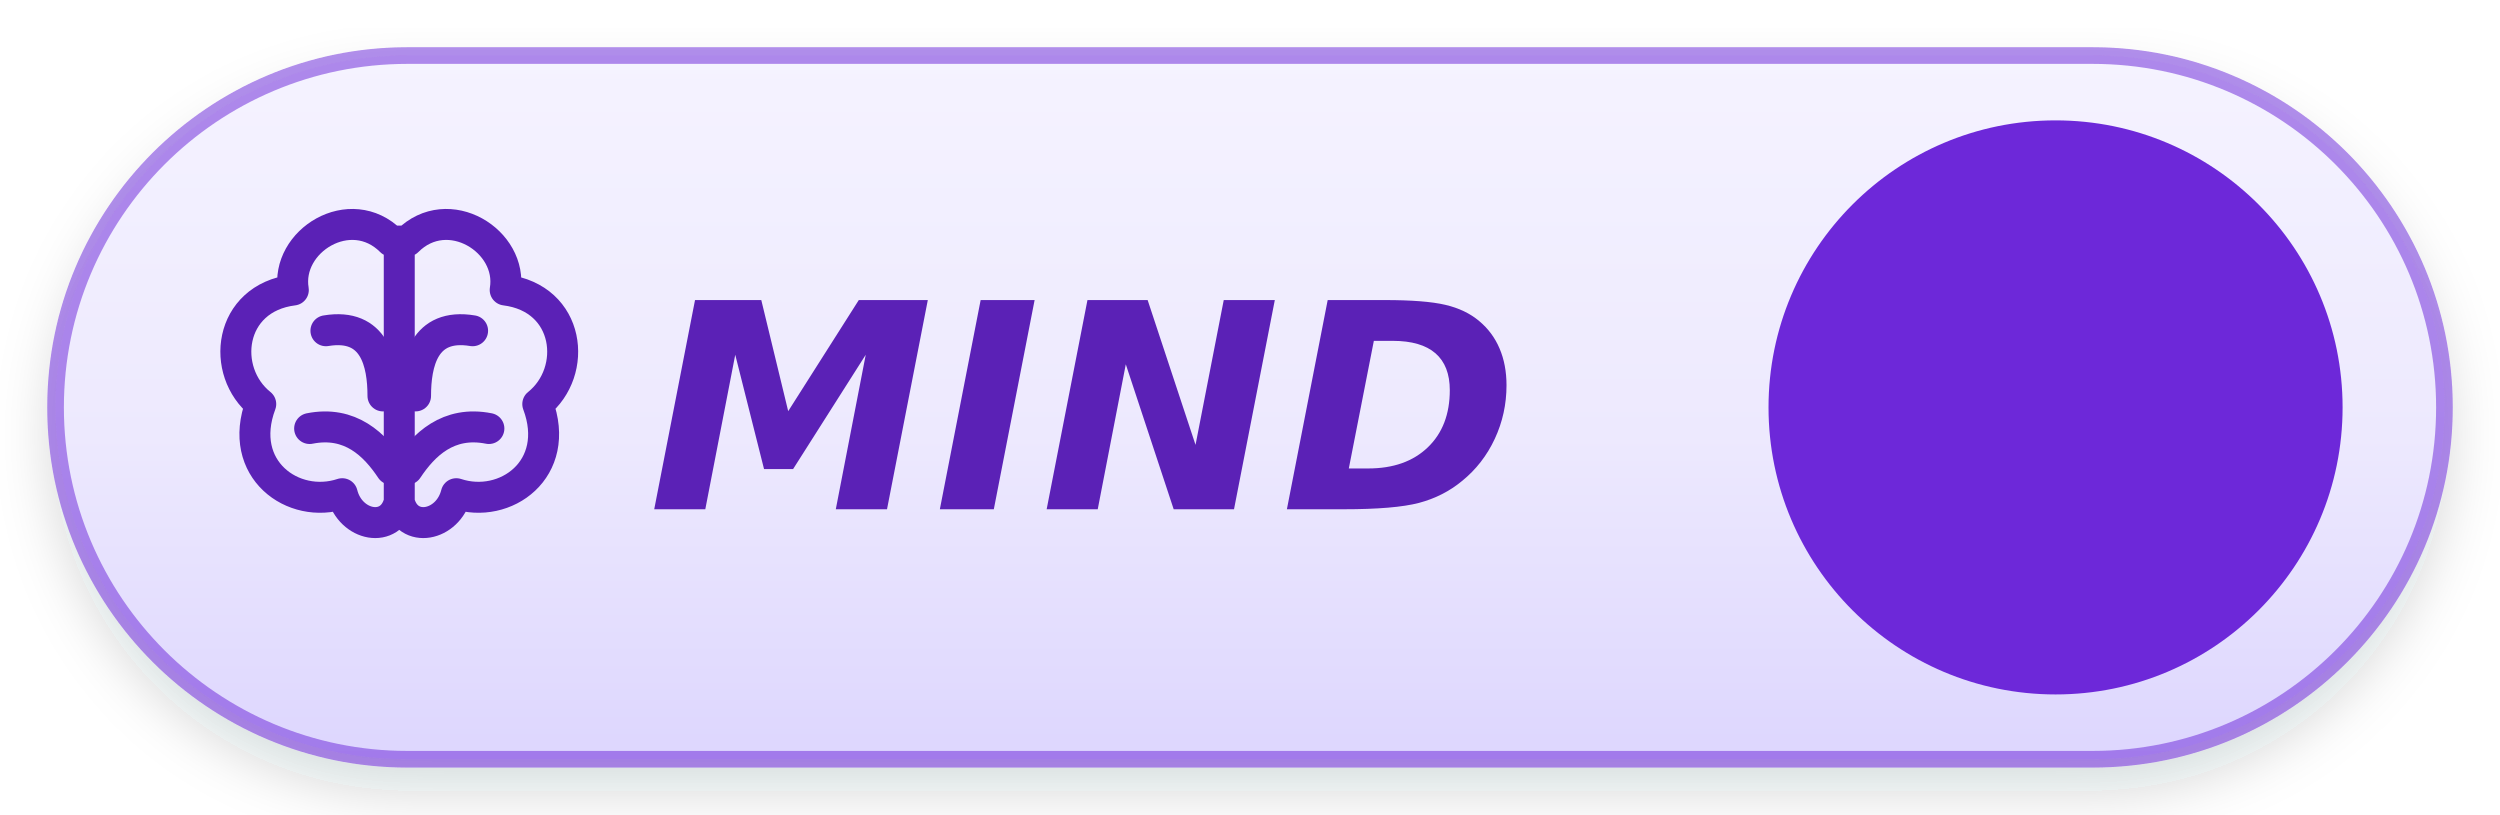
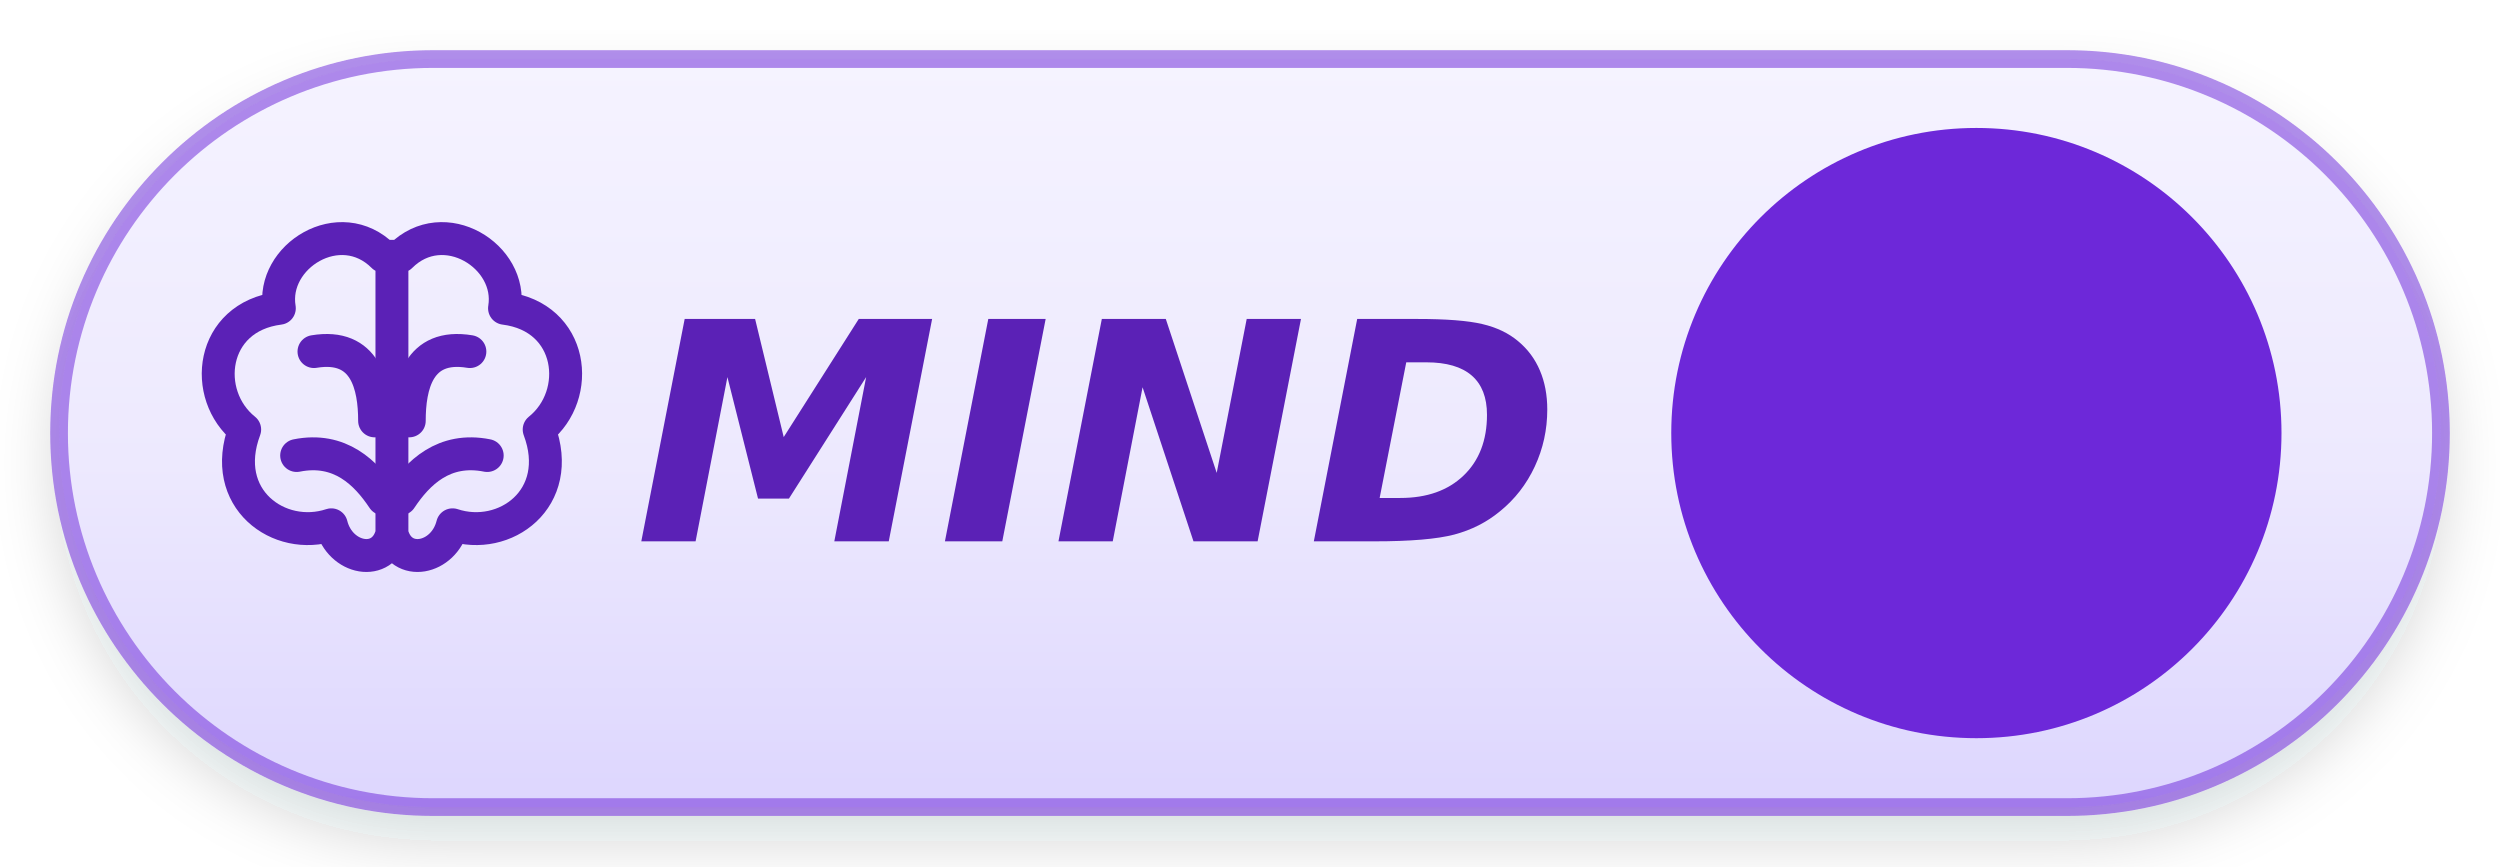
- <svg xmlns="http://www.w3.org/2000/svg" width="270" height="88" viewBox="0 0 270 88">
+ <svg xmlns="http://www.w3.org/2000/svg" width="254" height="88" viewBox="0 0 254 88">
  <defs>
    <linearGradient id="face" x1="0" y1="0" x2="0" y2="1">
      <stop offset="0" stop-color="#f5f3ff" />
-       <stop offset=".54" stop-color="#ede9fe" />
+       <stop offset="0.54" stop-color="#ede9fe" />
      <stop offset="1" stop-color="#ddd6fe" />
    </linearGradient>
    <filter id="shadow" x="-15%" y="-25%" width="130%" height="170%">
      <feDropShadow dx="0" dy="3" stdDeviation="3" flood-color="#17212d" flood-opacity=".16" />
    </filter>
  </defs>
-   <rect x="6" y="6" width="258" height="76" rx="38" fill="url(#face)" stroke="#6d28d9" stroke-opacity=".52" stroke-width="1.8" filter="url(#shadow)" />
-   <g transform="translate(22 19) scale(.88)" fill="none" stroke="#5b21b6" stroke-width="3.8" stroke-linecap="round" stroke-linejoin="round">
+   <rect x="6" y="6" width="242" height="76" rx="38" fill="url(#face)" stroke="#6d28d9" stroke-opacity=".52" stroke-width="1.8" filter="url(#shadow)" />
+   <g transform="translate(18.7 19) scale(0.88)" fill="none" stroke="#5b21b6" stroke-width="3.8" stroke-linecap="round" stroke-linejoin="round">
    <path d="M23 8c-5-5-13 0-12 6-8 1-9 10-4 14-3 8 4 13 10 11 1 4 6 5 7 1V8Zm2 0c5-5 13 0 12 6 8 1 9 10 4 14 3 8-4 13-10 11-1 4-6 5-7 1V8Z" />
    <path d="M15 19c6-1 7 4 7 8m-9 4c5-1 8 2 10 5m10-17c-6-1-7 4-7 8m9 4c-5-1-8 2-10 5" />
  </g>
-   <text x="70" y="55" font-family="DejaVu Sans,Arial,sans-serif" font-size="31" font-style="italic" font-weight="800" fill="#5b21b6">MIND</text>
-   <circle cx="222" cy="44" r="31" fill="#6d28d9" />
+   <text x="64.5" y="55" font-family="DejaVu Sans,Arial,sans-serif" font-size="31" font-style="italic" font-weight="800" fill="#5b21b6">MIND</text>
+   <circle cx="200.8" cy="44" r="31" fill="#6d28d9" />
</svg>
